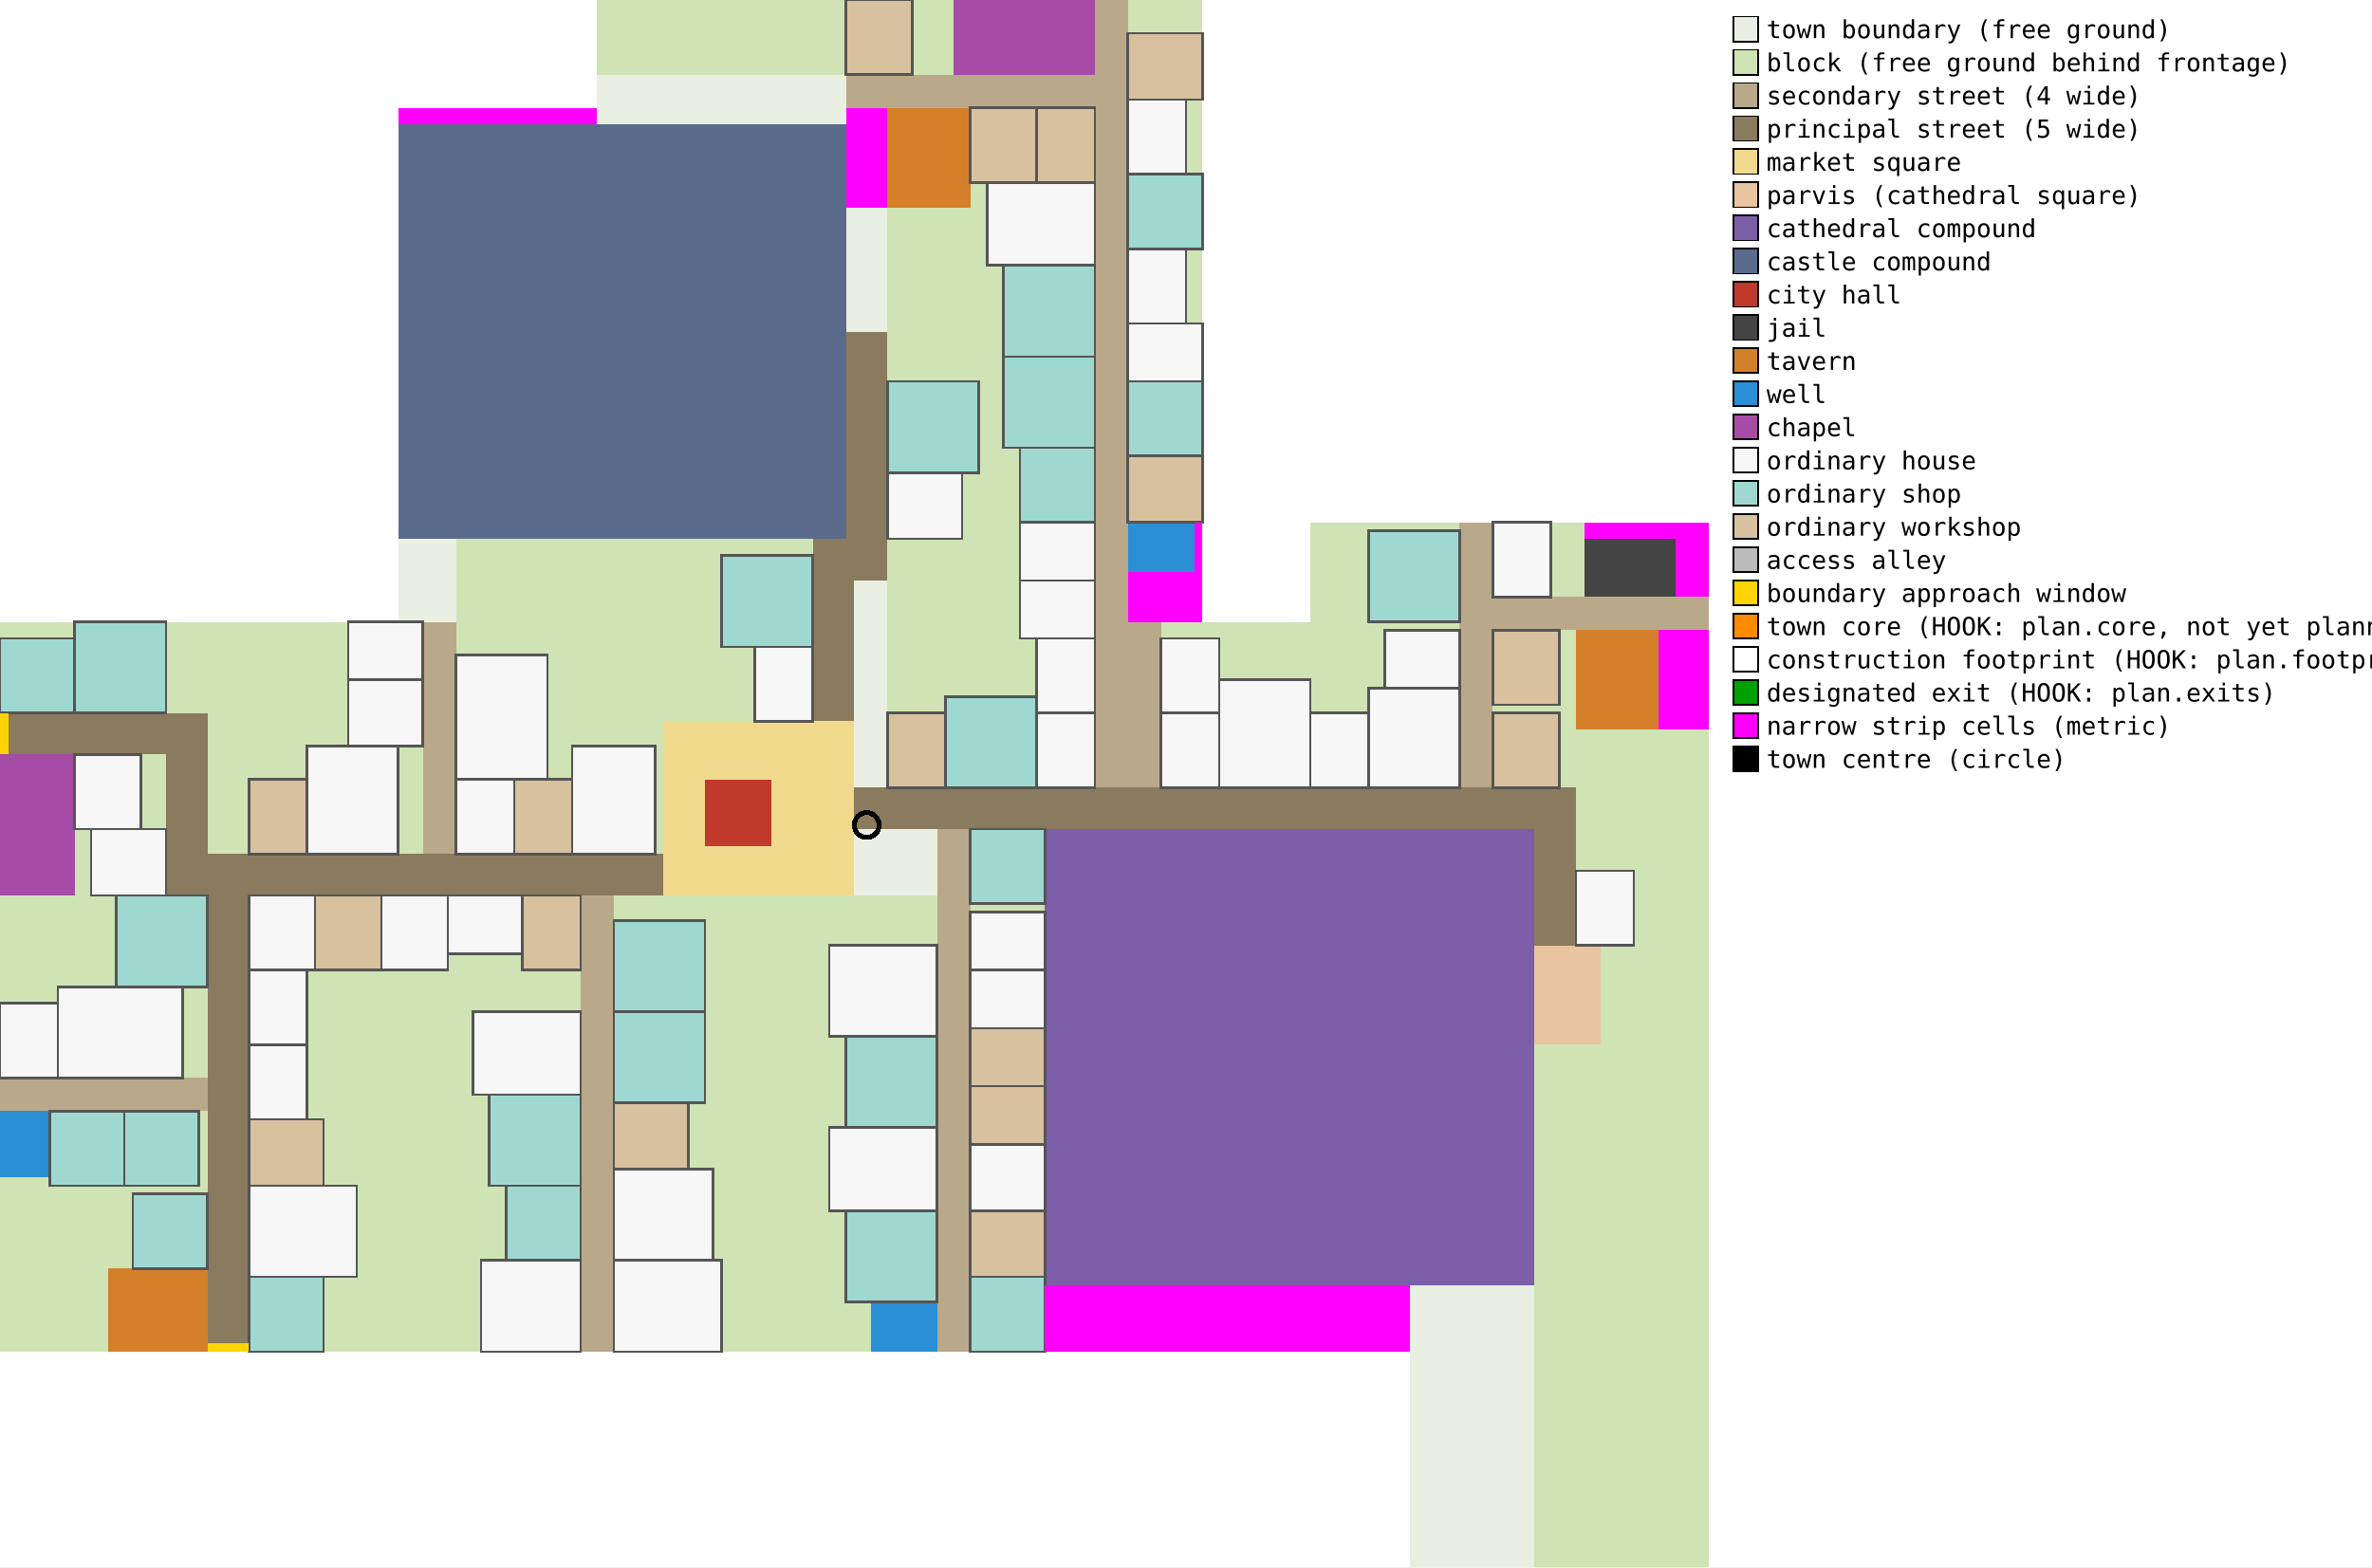
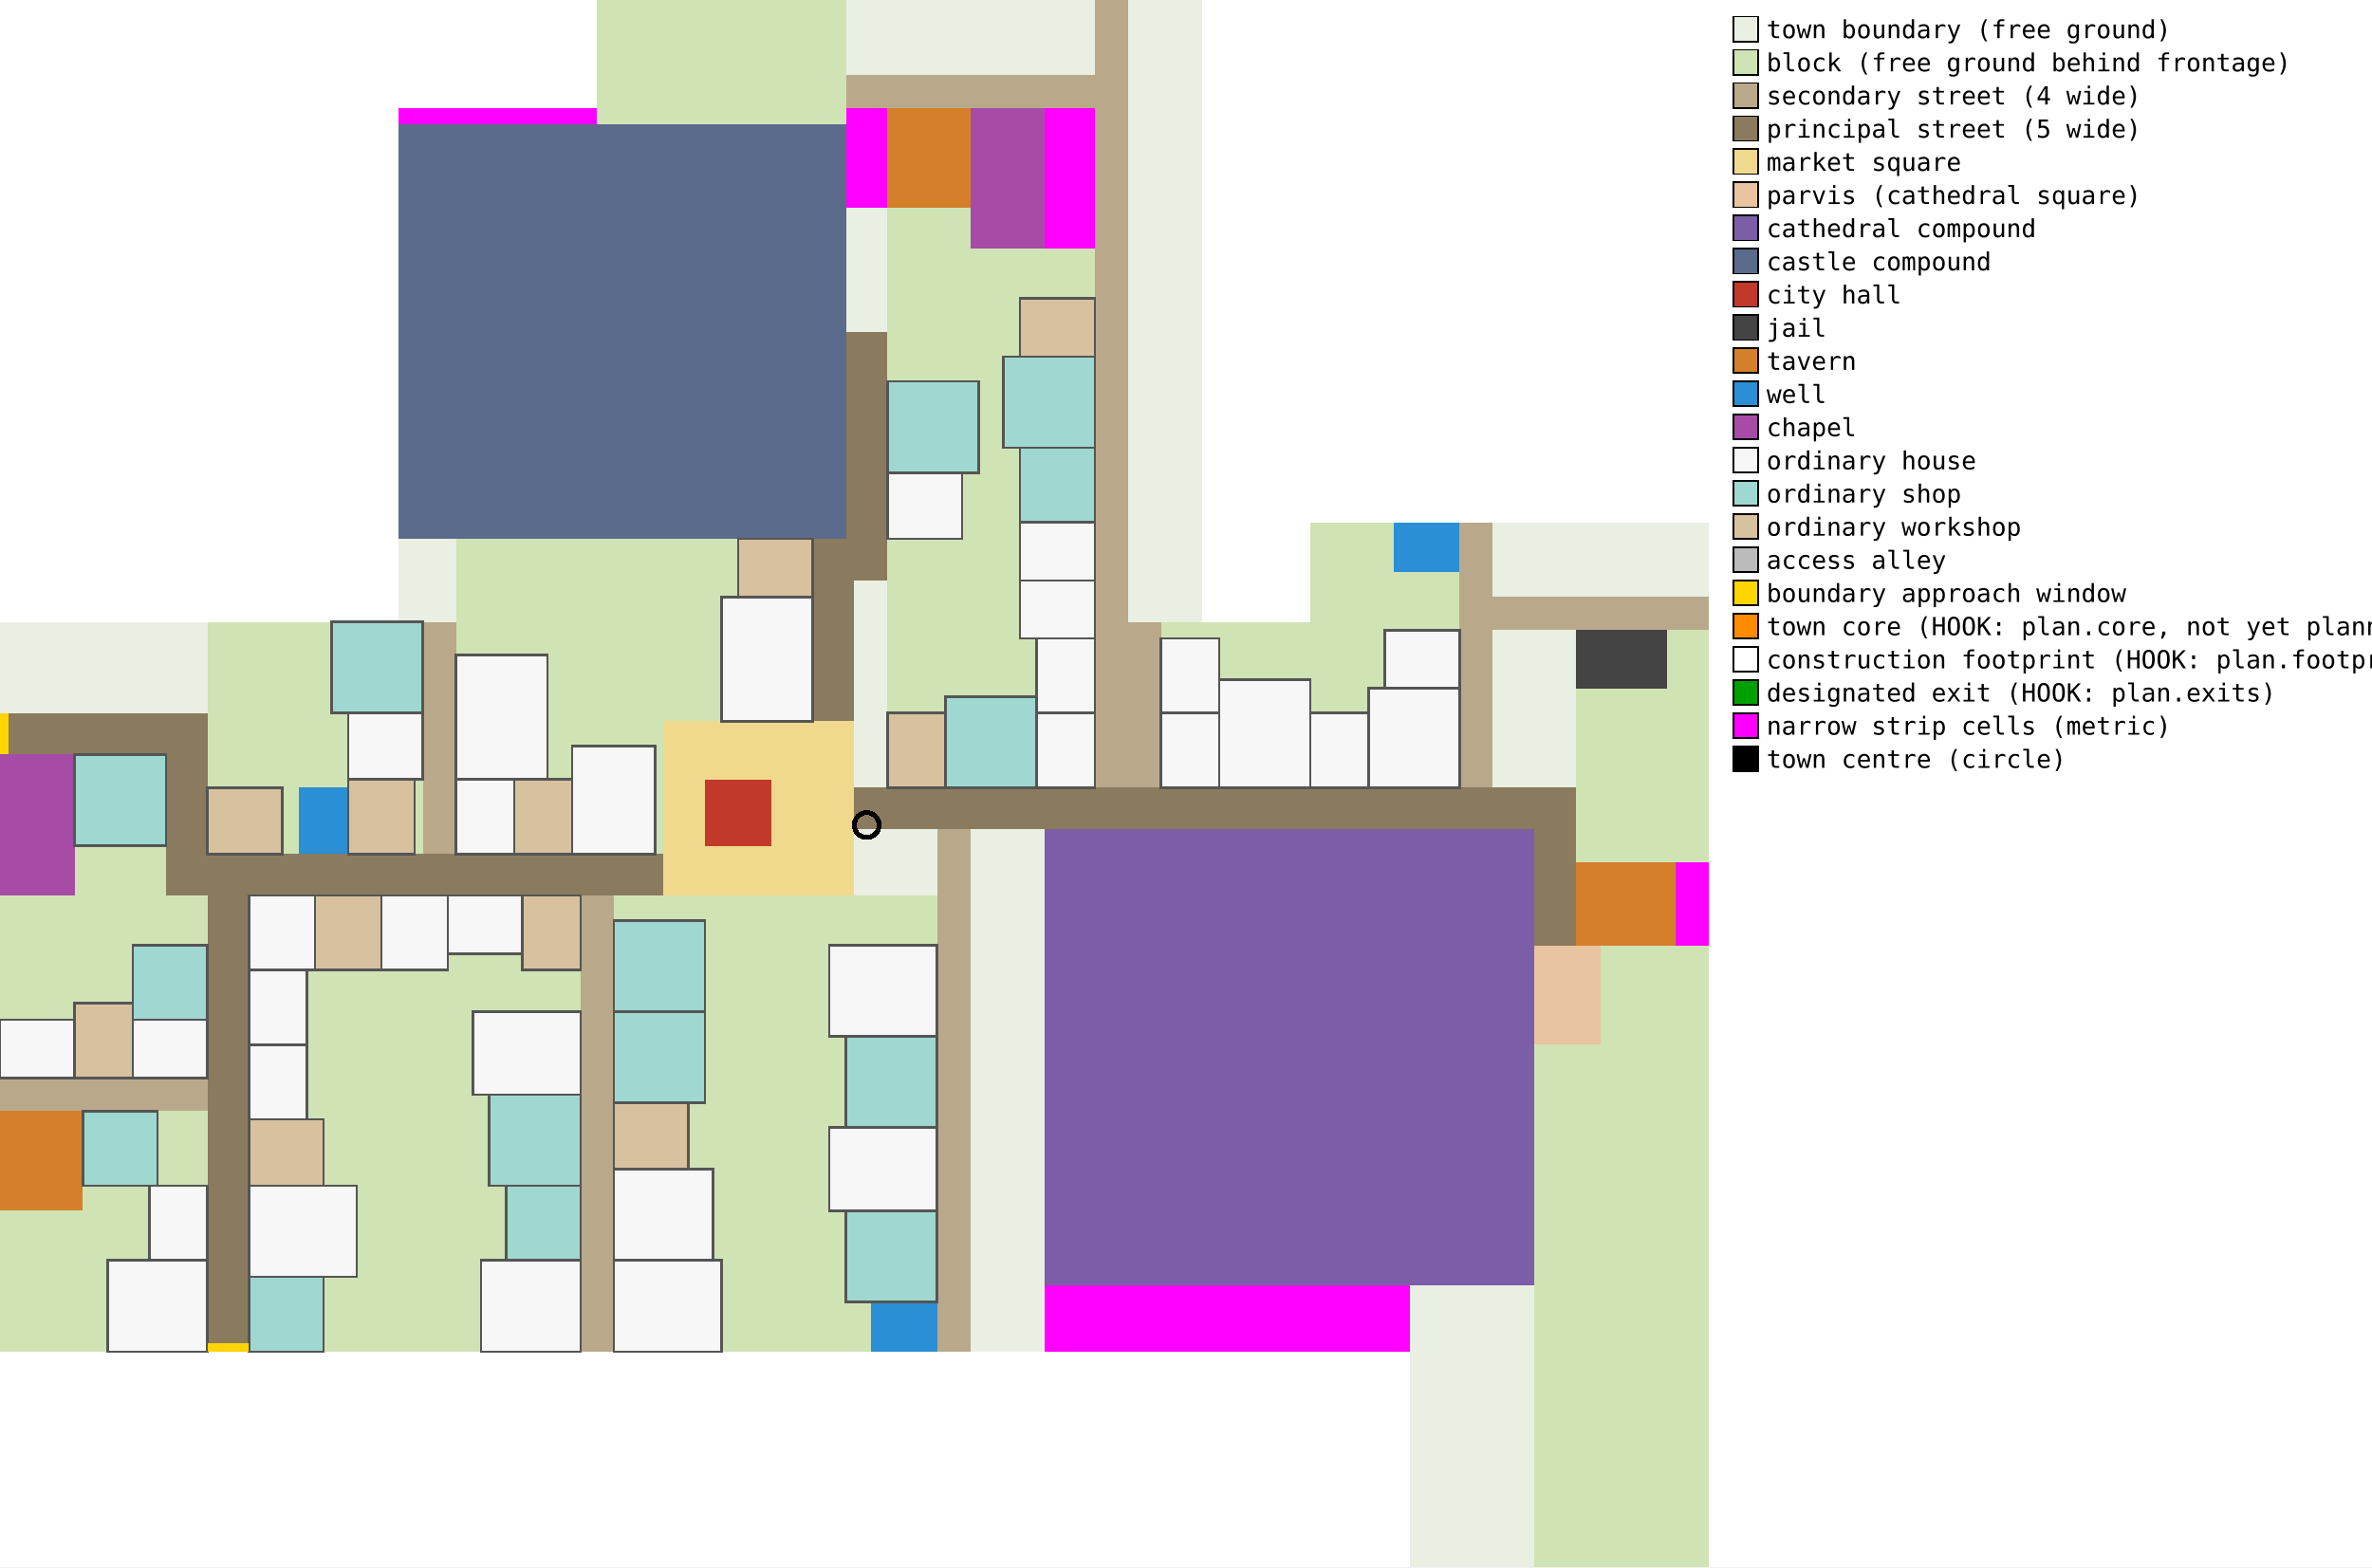
<svg xmlns="http://www.w3.org/2000/svg" width="1144" height="756" viewBox="0 0 286 189" shape-rendering="crispEdges" font-family="monospace" font-size="3">
  <rect width="286" height="189" fill="#ffffff" />
  <rect x="0" y="75" width="206" height="88" fill="#e9efe2" />
  <rect x="170" y="75" width="36" height="114" fill="#e9efe2" />
  <rect x="72" y="0" width="73" height="125" fill="#e9efe2" />
  <rect x="48" y="13" width="60" height="75" fill="#e9efe2" />
  <rect x="158" y="63" width="48" height="74" fill="#e9efe2" />
  <rect x="30" y="108" width="40" height="55" fill="#cfe3b4" />
  <rect x="74" y="108" width="39" height="55" fill="#cfe3b4" />
  <rect x="107" y="13" width="25" height="82" fill="#cfe3b4" />
  <rect x="185" y="126" width="21" height="63" fill="#cfe3b4" />
  <rect x="55" y="65" width="25" height="38" fill="#cfe3b4" />
  <rect x="25" y="75" width="26" height="28" fill="#cfe3b4" />
  <rect x="0" y="134" width="25" height="29" fill="#cfe3b4" />
  <rect x="140" y="75" width="36" height="20" fill="#cfe3b4" />
-   <rect x="136" y="0" width="9" height="75" fill="#cfe3b4" />
  <rect x="190" y="76" width="16" height="38" fill="#cfe3b4" />
-   <rect x="117" y="100" width="9" height="63" fill="#cfe3b4" />
  <rect x="0" y="108" width="25" height="22" fill="#cfe3b4" />
-   <rect x="72" y="0" width="60" height="9" fill="#cfe3b4" />
+   <rect x="72" y="0" width="30" height="15" fill="#cfe3b4" />
  <rect x="80" y="65" width="18" height="22" fill="#cfe3b4" />
  <rect x="0" y="91" width="20" height="17" fill="#cfe3b4" />
-   <rect x="0" y="75" width="25" height="11" fill="#cfe3b4" />
-   <rect x="180" y="63" width="26" height="9" fill="#cfe3b4" />
  <rect x="158" y="63" width="18" height="12" fill="#cfe3b4" />
-   <rect x="180" y="76" width="10" height="19" fill="#cfe3b4" />
  <rect x="193" y="114" width="13" height="12" fill="#cfe3b4" />
  <rect x="113" y="100" width="4" height="63" fill="#b9a98a" />
  <rect x="70" y="108" width="4" height="55" fill="#b9a98a" />
  <rect x="136" y="75" width="4" height="20" fill="#b9a98a" />
  <rect x="132" y="0" width="4" height="95" fill="#b9a98a" />
  <rect x="102" y="9" width="30" height="4" fill="#b9a98a" />
  <rect x="176" y="63" width="4" height="32" fill="#b9a98a" />
  <rect x="51" y="75" width="4" height="28" fill="#b9a98a" />
  <rect x="180" y="72" width="26" height="4" fill="#b9a98a" />
  <rect x="0" y="130" width="25" height="4" fill="#b9a98a" />
  <rect x="25" y="103" width="5" height="60" fill="#8a7a5e" />
  <rect x="25" y="103" width="55" height="5" fill="#8a7a5e" />
  <rect x="0" y="86" width="25" height="5" fill="#8a7a5e" />
  <rect x="20" y="86" width="5" height="22" fill="#8a7a5e" />
  <rect x="20" y="103" width="5" height="5" fill="#8a7a5e" />
  <rect x="103" y="95" width="87" height="5" fill="#8a7a5e" />
  <rect x="185" y="95" width="5" height="24" fill="#8a7a5e" />
  <rect x="98" y="65" width="5" height="22" fill="#8a7a5e" />
  <rect x="98" y="65" width="9" height="5" fill="#8a7a5e" />
  <rect x="102" y="40" width="5" height="30" fill="#8a7a5e" />
  <rect x="80" y="87" width="23" height="21" fill="#f0d98c" />
  <rect x="185" y="114" width="8" height="12" fill="#e8c4a0" />
  <rect x="126" y="100" width="59" height="55" fill="#7b5ea7" />
  <rect x="48" y="15" width="54" height="50" fill="#5b6b8c" />
  <rect x="85" y="94" width="8" height="8" fill="#c0392b" />
-   <rect x="191" y="65" width="11" height="7" fill="#444444" />
-   <rect x="13" y="153" width="12" height="10" fill="#d4802a" />
-   <rect x="190" y="76" width="10" height="12" fill="#d4802a" />
+   <rect x="190" y="76" width="11" height="7" fill="#444444" />
+   <rect x="0" y="134" width="10" height="12" fill="#d4802a" />
+   <rect x="190" y="104" width="12" height="10" fill="#d4802a" />
  <rect x="107" y="13" width="10" height="12" fill="#d4802a" />
-   <rect x="136" y="63" width="8" height="6" fill="#2a8fd4" />
-   <rect x="0" y="134" width="6" height="8" fill="#2a8fd4" />
+   <rect x="36" y="95" width="6" height="8" fill="#2a8fd4" />
+   <rect x="168" y="63" width="8" height="6" fill="#2a8fd4" />
  <rect x="105" y="157" width="8" height="6" fill="#2a8fd4" />
  <rect x="0" y="91" width="9" height="17" fill="#a64ca6" />
-   <rect x="115" y="0" width="17" height="9" fill="#a64ca6" />
+   <rect x="117" y="13" width="9" height="17" fill="#a64ca6" />
  <rect x="30" y="108" width="8" height="9" fill="#f7f7f7" stroke="#555555" stroke-width="0.3" />
  <rect x="38" y="108" width="8" height="9" fill="#d8c19f" stroke="#555555" stroke-width="0.3" />
  <rect x="46" y="108" width="8" height="9" fill="#f7f7f7" stroke="#555555" stroke-width="0.3" />
  <rect x="54" y="108" width="9" height="7" fill="#f7f7f7" stroke="#555555" stroke-width="0.3" />
  <rect x="63" y="108" width="7" height="9" fill="#d8c19f" stroke="#555555" stroke-width="0.3" />
  <rect x="30" y="154" width="9" height="9" fill="#9fd8d0" stroke="#555555" stroke-width="0.3" />
  <rect x="30" y="143" width="13" height="11" fill="#f7f7f7" stroke="#555555" stroke-width="0.3" />
  <rect x="30" y="135" width="9" height="8" fill="#d8c19f" stroke="#555555" stroke-width="0.3" />
  <rect x="30" y="126" width="7" height="9" fill="#f7f7f7" stroke="#555555" stroke-width="0.3" />
  <rect x="30" y="117" width="7" height="9" fill="#f7f7f7" stroke="#555555" stroke-width="0.3" />
  <rect x="58" y="152" width="12" height="11" fill="#f7f7f7" stroke="#555555" stroke-width="0.3" />
  <rect x="61" y="143" width="9" height="9" fill="#9fd8d0" stroke="#555555" stroke-width="0.3" />
  <rect x="59" y="132" width="11" height="11" fill="#9fd8d0" stroke="#555555" stroke-width="0.3" />
  <rect x="57" y="122" width="13" height="10" fill="#f7f7f7" stroke="#555555" stroke-width="0.3" />
  <rect x="74" y="152" width="13" height="11" fill="#f7f7f7" stroke="#555555" stroke-width="0.3" />
  <rect x="74" y="141" width="12" height="11" fill="#f7f7f7" stroke="#555555" stroke-width="0.3" />
  <rect x="74" y="133" width="9" height="8" fill="#d8c19f" stroke="#555555" stroke-width="0.3" />
  <rect x="74" y="122" width="11" height="11" fill="#9fd8d0" stroke="#555555" stroke-width="0.3" />
  <rect x="74" y="111" width="11" height="11" fill="#9fd8d0" stroke="#555555" stroke-width="0.3" />
  <rect x="102" y="146" width="11" height="11" fill="#9fd8d0" stroke="#555555" stroke-width="0.3" />
  <rect x="100" y="136" width="13" height="10" fill="#f7f7f7" stroke="#555555" stroke-width="0.3" />
  <rect x="102" y="125" width="11" height="11" fill="#9fd8d0" stroke="#555555" stroke-width="0.3" />
  <rect x="100" y="114" width="13" height="11" fill="#f7f7f7" stroke="#555555" stroke-width="0.3" />
  <rect x="107" y="86" width="7" height="9" fill="#d8c19f" stroke="#555555" stroke-width="0.3" />
  <rect x="114" y="84" width="11" height="11" fill="#9fd8d0" stroke="#555555" stroke-width="0.3" />
  <rect x="125" y="86" width="7" height="9" fill="#f7f7f7" stroke="#555555" stroke-width="0.3" />
-   <rect x="117" y="13" width="8" height="9" fill="#d8c19f" stroke="#555555" stroke-width="0.3" />
-   <rect x="125" y="13" width="7" height="9" fill="#d8c19f" stroke="#555555" stroke-width="0.3" />
  <rect x="107" y="57" width="9" height="8" fill="#f7f7f7" stroke="#555555" stroke-width="0.3" />
  <rect x="107" y="46" width="11" height="11" fill="#9fd8d0" stroke="#555555" stroke-width="0.3" />
  <rect x="125" y="77" width="7" height="9" fill="#f7f7f7" stroke="#555555" stroke-width="0.3" />
  <rect x="123" y="70" width="9" height="7" fill="#f7f7f7" stroke="#555555" stroke-width="0.3" />
  <rect x="123" y="63" width="9" height="7" fill="#f7f7f7" stroke="#555555" stroke-width="0.3" />
  <rect x="123" y="54" width="9" height="9" fill="#9fd8d0" stroke="#555555" stroke-width="0.3" />
  <rect x="121" y="43" width="11" height="11" fill="#9fd8d0" stroke="#555555" stroke-width="0.3" />
-   <rect x="121" y="32" width="11" height="11" fill="#9fd8d0" stroke="#555555" stroke-width="0.3" />
-   <rect x="119" y="22" width="13" height="10" fill="#f7f7f7" stroke="#555555" stroke-width="0.3" />
+   <rect x="123" y="36" width="9" height="7" fill="#d8c19f" stroke="#555555" stroke-width="0.3" />
  <rect x="55" y="94" width="7" height="9" fill="#f7f7f7" stroke="#555555" stroke-width="0.3" />
  <rect x="62" y="94" width="7" height="9" fill="#d8c19f" stroke="#555555" stroke-width="0.3" />
  <rect x="69" y="90" width="10" height="13" fill="#f7f7f7" stroke="#555555" stroke-width="0.3" />
  <rect x="55" y="79" width="11" height="15" fill="#f7f7f7" stroke="#555555" stroke-width="0.3" />
-   <rect x="30" y="94" width="7" height="9" fill="#d8c19f" stroke="#555555" stroke-width="0.3" />
-   <rect x="37" y="90" width="11" height="13" fill="#f7f7f7" stroke="#555555" stroke-width="0.3" />
-   <rect x="42" y="82" width="9" height="8" fill="#f7f7f7" stroke="#555555" stroke-width="0.3" />
-   <rect x="42" y="75" width="9" height="7" fill="#f7f7f7" stroke="#555555" stroke-width="0.3" />
-   <rect x="6" y="134" width="9" height="9" fill="#9fd8d0" stroke="#555555" stroke-width="0.3" />
-   <rect x="15" y="134" width="9" height="9" fill="#9fd8d0" stroke="#555555" stroke-width="0.3" />
-   <rect x="16" y="144" width="9" height="9" fill="#9fd8d0" stroke="#555555" stroke-width="0.3" />
+   <rect x="42" y="94" width="8" height="9" fill="#d8c19f" stroke="#555555" stroke-width="0.3" />
+   <rect x="25" y="95" width="9" height="8" fill="#d8c19f" stroke="#555555" stroke-width="0.3" />
+   <rect x="42" y="86" width="9" height="8" fill="#f7f7f7" stroke="#555555" stroke-width="0.3" />
+   <rect x="40" y="75" width="11" height="11" fill="#9fd8d0" stroke="#555555" stroke-width="0.3" />
+   <rect x="10" y="134" width="9" height="9" fill="#9fd8d0" stroke="#555555" stroke-width="0.3" />
+   <rect x="13" y="152" width="12" height="11" fill="#f7f7f7" stroke="#555555" stroke-width="0.3" />
+   <rect x="18" y="143" width="7" height="9" fill="#f7f7f7" stroke="#555555" stroke-width="0.3" />
  <rect x="140" y="86" width="7" height="9" fill="#f7f7f7" stroke="#555555" stroke-width="0.3" />
  <rect x="147" y="82" width="11" height="13" fill="#f7f7f7" stroke="#555555" stroke-width="0.3" />
  <rect x="158" y="86" width="7" height="9" fill="#f7f7f7" stroke="#555555" stroke-width="0.3" />
  <rect x="165" y="83" width="11" height="12" fill="#f7f7f7" stroke="#555555" stroke-width="0.3" />
  <rect x="140" y="77" width="7" height="9" fill="#f7f7f7" stroke="#555555" stroke-width="0.3" />
  <rect x="167" y="76" width="9" height="7" fill="#f7f7f7" stroke="#555555" stroke-width="0.3" />
-   <rect x="136" y="55" width="9" height="8" fill="#d8c19f" stroke="#555555" stroke-width="0.3" />
-   <rect x="136" y="46" width="9" height="9" fill="#9fd8d0" stroke="#555555" stroke-width="0.3" />
-   <rect x="136" y="39" width="9" height="7" fill="#f7f7f7" stroke="#555555" stroke-width="0.3" />
-   <rect x="136" y="30" width="7" height="9" fill="#f7f7f7" stroke="#555555" stroke-width="0.3" />
-   <rect x="136" y="21" width="9" height="9" fill="#9fd8d0" stroke="#555555" stroke-width="0.3" />
-   <rect x="136" y="12" width="7" height="9" fill="#f7f7f7" stroke="#555555" stroke-width="0.3" />
-   <rect x="136" y="4" width="9" height="8" fill="#d8c19f" stroke="#555555" stroke-width="0.3" />
-   <rect x="190" y="105" width="7" height="9" fill="#f7f7f7" stroke="#555555" stroke-width="0.3" />
-   <rect x="117" y="100" width="9" height="9" fill="#9fd8d0" stroke="#555555" stroke-width="0.3" />
-   <rect x="117" y="154" width="9" height="9" fill="#9fd8d0" stroke="#555555" stroke-width="0.3" />
-   <rect x="117" y="146" width="9" height="8" fill="#d8c19f" stroke="#555555" stroke-width="0.3" />
-   <rect x="117" y="138" width="9" height="8" fill="#f7f7f7" stroke="#555555" stroke-width="0.3" />
-   <rect x="117" y="131" width="9" height="7" fill="#d8c19f" stroke="#555555" stroke-width="0.3" />
-   <rect x="117" y="124" width="9" height="7" fill="#d8c19f" stroke="#555555" stroke-width="0.3" />
-   <rect x="117" y="117" width="9" height="7" fill="#f7f7f7" stroke="#555555" stroke-width="0.3" />
-   <rect x="117" y="110" width="9" height="7" fill="#f7f7f7" stroke="#555555" stroke-width="0.3" />
-   <rect x="0" y="121" width="7" height="9" fill="#f7f7f7" stroke="#555555" stroke-width="0.3" />
-   <rect x="7" y="119" width="15" height="11" fill="#f7f7f7" stroke="#555555" stroke-width="0.3" />
-   <rect x="14" y="108" width="11" height="11" fill="#9fd8d0" stroke="#555555" stroke-width="0.3" />
-   <rect x="102" y="0" width="8" height="9" fill="#d8c19f" stroke="#555555" stroke-width="0.3" />
-   <rect x="91" y="78" width="7" height="9" fill="#f7f7f7" stroke="#555555" stroke-width="0.3" />
-   <rect x="87" y="67" width="11" height="11" fill="#9fd8d0" stroke="#555555" stroke-width="0.3" />
-   <rect x="9" y="91" width="8" height="9" fill="#f7f7f7" stroke="#555555" stroke-width="0.3" />
-   <rect x="11" y="100" width="9" height="8" fill="#f7f7f7" stroke="#555555" stroke-width="0.3" />
-   <rect x="0" y="77" width="9" height="9" fill="#9fd8d0" stroke="#555555" stroke-width="0.3" />
-   <rect x="9" y="75" width="11" height="11" fill="#9fd8d0" stroke="#555555" stroke-width="0.3" />
-   <rect x="180" y="63" width="7" height="9" fill="#f7f7f7" stroke="#555555" stroke-width="0.3" />
-   <rect x="165" y="64" width="11" height="11" fill="#9fd8d0" stroke="#555555" stroke-width="0.3" />
-   <rect x="180" y="86" width="8" height="9" fill="#d8c19f" stroke="#555555" stroke-width="0.3" />
-   <rect x="180" y="76" width="8" height="9" fill="#d8c19f" stroke="#555555" stroke-width="0.3" />
+   <rect x="0" y="123" width="9" height="7" fill="#f7f7f7" stroke="#555555" stroke-width="0.3" />
+   <rect x="9" y="121" width="7" height="9" fill="#d8c19f" stroke="#555555" stroke-width="0.3" />
+   <rect x="16" y="123" width="9" height="7" fill="#f7f7f7" stroke="#555555" stroke-width="0.3" />
+   <rect x="16" y="114" width="9" height="9" fill="#9fd8d0" stroke="#555555" stroke-width="0.3" />
+   <rect x="87" y="72" width="11" height="15" fill="#f7f7f7" stroke="#555555" stroke-width="0.3" />
+   <rect x="89" y="65" width="9" height="7" fill="#d8c19f" stroke="#555555" stroke-width="0.3" />
+   <rect x="9" y="91" width="11" height="11" fill="#9fd8d0" stroke="#555555" stroke-width="0.3" />
  <rect x="25" y="162" width="5" height="1" fill="#ffd400" />
  <rect x="0" y="86" width="1" height="5" fill="#ffd400" />
  <rect x="126" y="155" width="44" height="8" fill="#ff00ff" />
-   <rect x="200" y="76" width="6" height="12" fill="#ff00ff" />
-   <rect x="136" y="69" width="9" height="6" fill="#ff00ff" />
-   <rect x="202" y="65" width="4" height="7" fill="#ff00ff" />
-   <rect x="144" y="63" width="1" height="6" fill="#ff00ff" />
-   <rect x="191" y="63" width="15" height="2" fill="#ff00ff" />
+   <rect x="202" y="104" width="4" height="10" fill="#ff00ff" />
+   <rect x="126" y="13" width="6" height="17" fill="#ff00ff" />
  <rect x="102" y="13" width="5" height="12" fill="#ff00ff" />
  <rect x="48" y="13" width="24" height="2" fill="#ff00ff" />
  <circle cx="104.5" cy="99.5" r="1.5" fill="none" stroke="#000000" stroke-width="0.6" />
  <rect x="209" y="2" width="3" height="3" fill="#e9efe2" stroke="#000000" stroke-width="0.2" />
  <text x="213" y="4.6">town boundary (free ground)</text>
  <rect x="209" y="6" width="3" height="3" fill="#cfe3b4" stroke="#000000" stroke-width="0.2" />
  <text x="213" y="8.6">block (free ground behind frontage)</text>
  <rect x="209" y="10" width="3" height="3" fill="#b9a98a" stroke="#000000" stroke-width="0.2" />
  <text x="213" y="12.6">secondary street (4 wide)</text>
  <rect x="209" y="14" width="3" height="3" fill="#8a7a5e" stroke="#000000" stroke-width="0.2" />
  <text x="213" y="16.6">principal street (5 wide)</text>
  <rect x="209" y="18" width="3" height="3" fill="#f0d98c" stroke="#000000" stroke-width="0.2" />
  <text x="213" y="20.6">market square</text>
  <rect x="209" y="22" width="3" height="3" fill="#e8c4a0" stroke="#000000" stroke-width="0.2" />
  <text x="213" y="24.6">parvis (cathedral square)</text>
  <rect x="209" y="26" width="3" height="3" fill="#7b5ea7" stroke="#000000" stroke-width="0.2" />
  <text x="213" y="28.6">cathedral compound</text>
  <rect x="209" y="30" width="3" height="3" fill="#5b6b8c" stroke="#000000" stroke-width="0.2" />
  <text x="213" y="32.6">castle compound</text>
  <rect x="209" y="34" width="3" height="3" fill="#c0392b" stroke="#000000" stroke-width="0.2" />
  <text x="213" y="36.6">city hall</text>
  <rect x="209" y="38" width="3" height="3" fill="#444444" stroke="#000000" stroke-width="0.2" />
  <text x="213" y="40.6">jail</text>
  <rect x="209" y="42" width="3" height="3" fill="#d4802a" stroke="#000000" stroke-width="0.2" />
  <text x="213" y="44.6">tavern</text>
  <rect x="209" y="46" width="3" height="3" fill="#2a8fd4" stroke="#000000" stroke-width="0.2" />
  <text x="213" y="48.6">well</text>
  <rect x="209" y="50" width="3" height="3" fill="#a64ca6" stroke="#000000" stroke-width="0.2" />
  <text x="213" y="52.6">chapel</text>
  <rect x="209" y="54" width="3" height="3" fill="#f7f7f7" stroke="#000000" stroke-width="0.2" />
  <text x="213" y="56.6">ordinary house</text>
  <rect x="209" y="58" width="3" height="3" fill="#9fd8d0" stroke="#000000" stroke-width="0.2" />
  <text x="213" y="60.6">ordinary shop</text>
  <rect x="209" y="62" width="3" height="3" fill="#d8c19f" stroke="#000000" stroke-width="0.2" />
  <text x="213" y="64.6">ordinary workshop</text>
  <rect x="209" y="66" width="3" height="3" fill="#bbbbbb" stroke="#000000" stroke-width="0.2" />
  <text x="213" y="68.6">access alley</text>
  <rect x="209" y="70" width="3" height="3" fill="#ffd400" stroke="#000000" stroke-width="0.2" />
  <text x="213" y="72.6">boundary approach window</text>
  <rect x="209" y="74" width="3" height="3" fill="#ff8c00" stroke="#000000" stroke-width="0.2" />
  <text x="213" y="76.6">town core (HOOK: plan.core, not yet planned)</text>
  <rect x="209" y="78" width="3" height="3" fill="#ffffff" stroke="#000000" stroke-width="0.2" />
  <text x="213" y="80.6">construction footprint (HOOK: plan.footprint)</text>
  <rect x="209" y="82" width="3" height="3" fill="#00a000" stroke="#000000" stroke-width="0.2" />
  <text x="213" y="84.6">designated exit (HOOK: plan.exits)</text>
  <rect x="209" y="86" width="3" height="3" fill="#ff00ff" stroke="#000000" stroke-width="0.2" />
  <text x="213" y="88.6">narrow strip cells (metric)</text>
  <rect x="209" y="90" width="3" height="3" fill="#000000" stroke="#000000" stroke-width="0.2" />
  <text x="213" y="92.6">town centre (circle)</text>
</svg>
